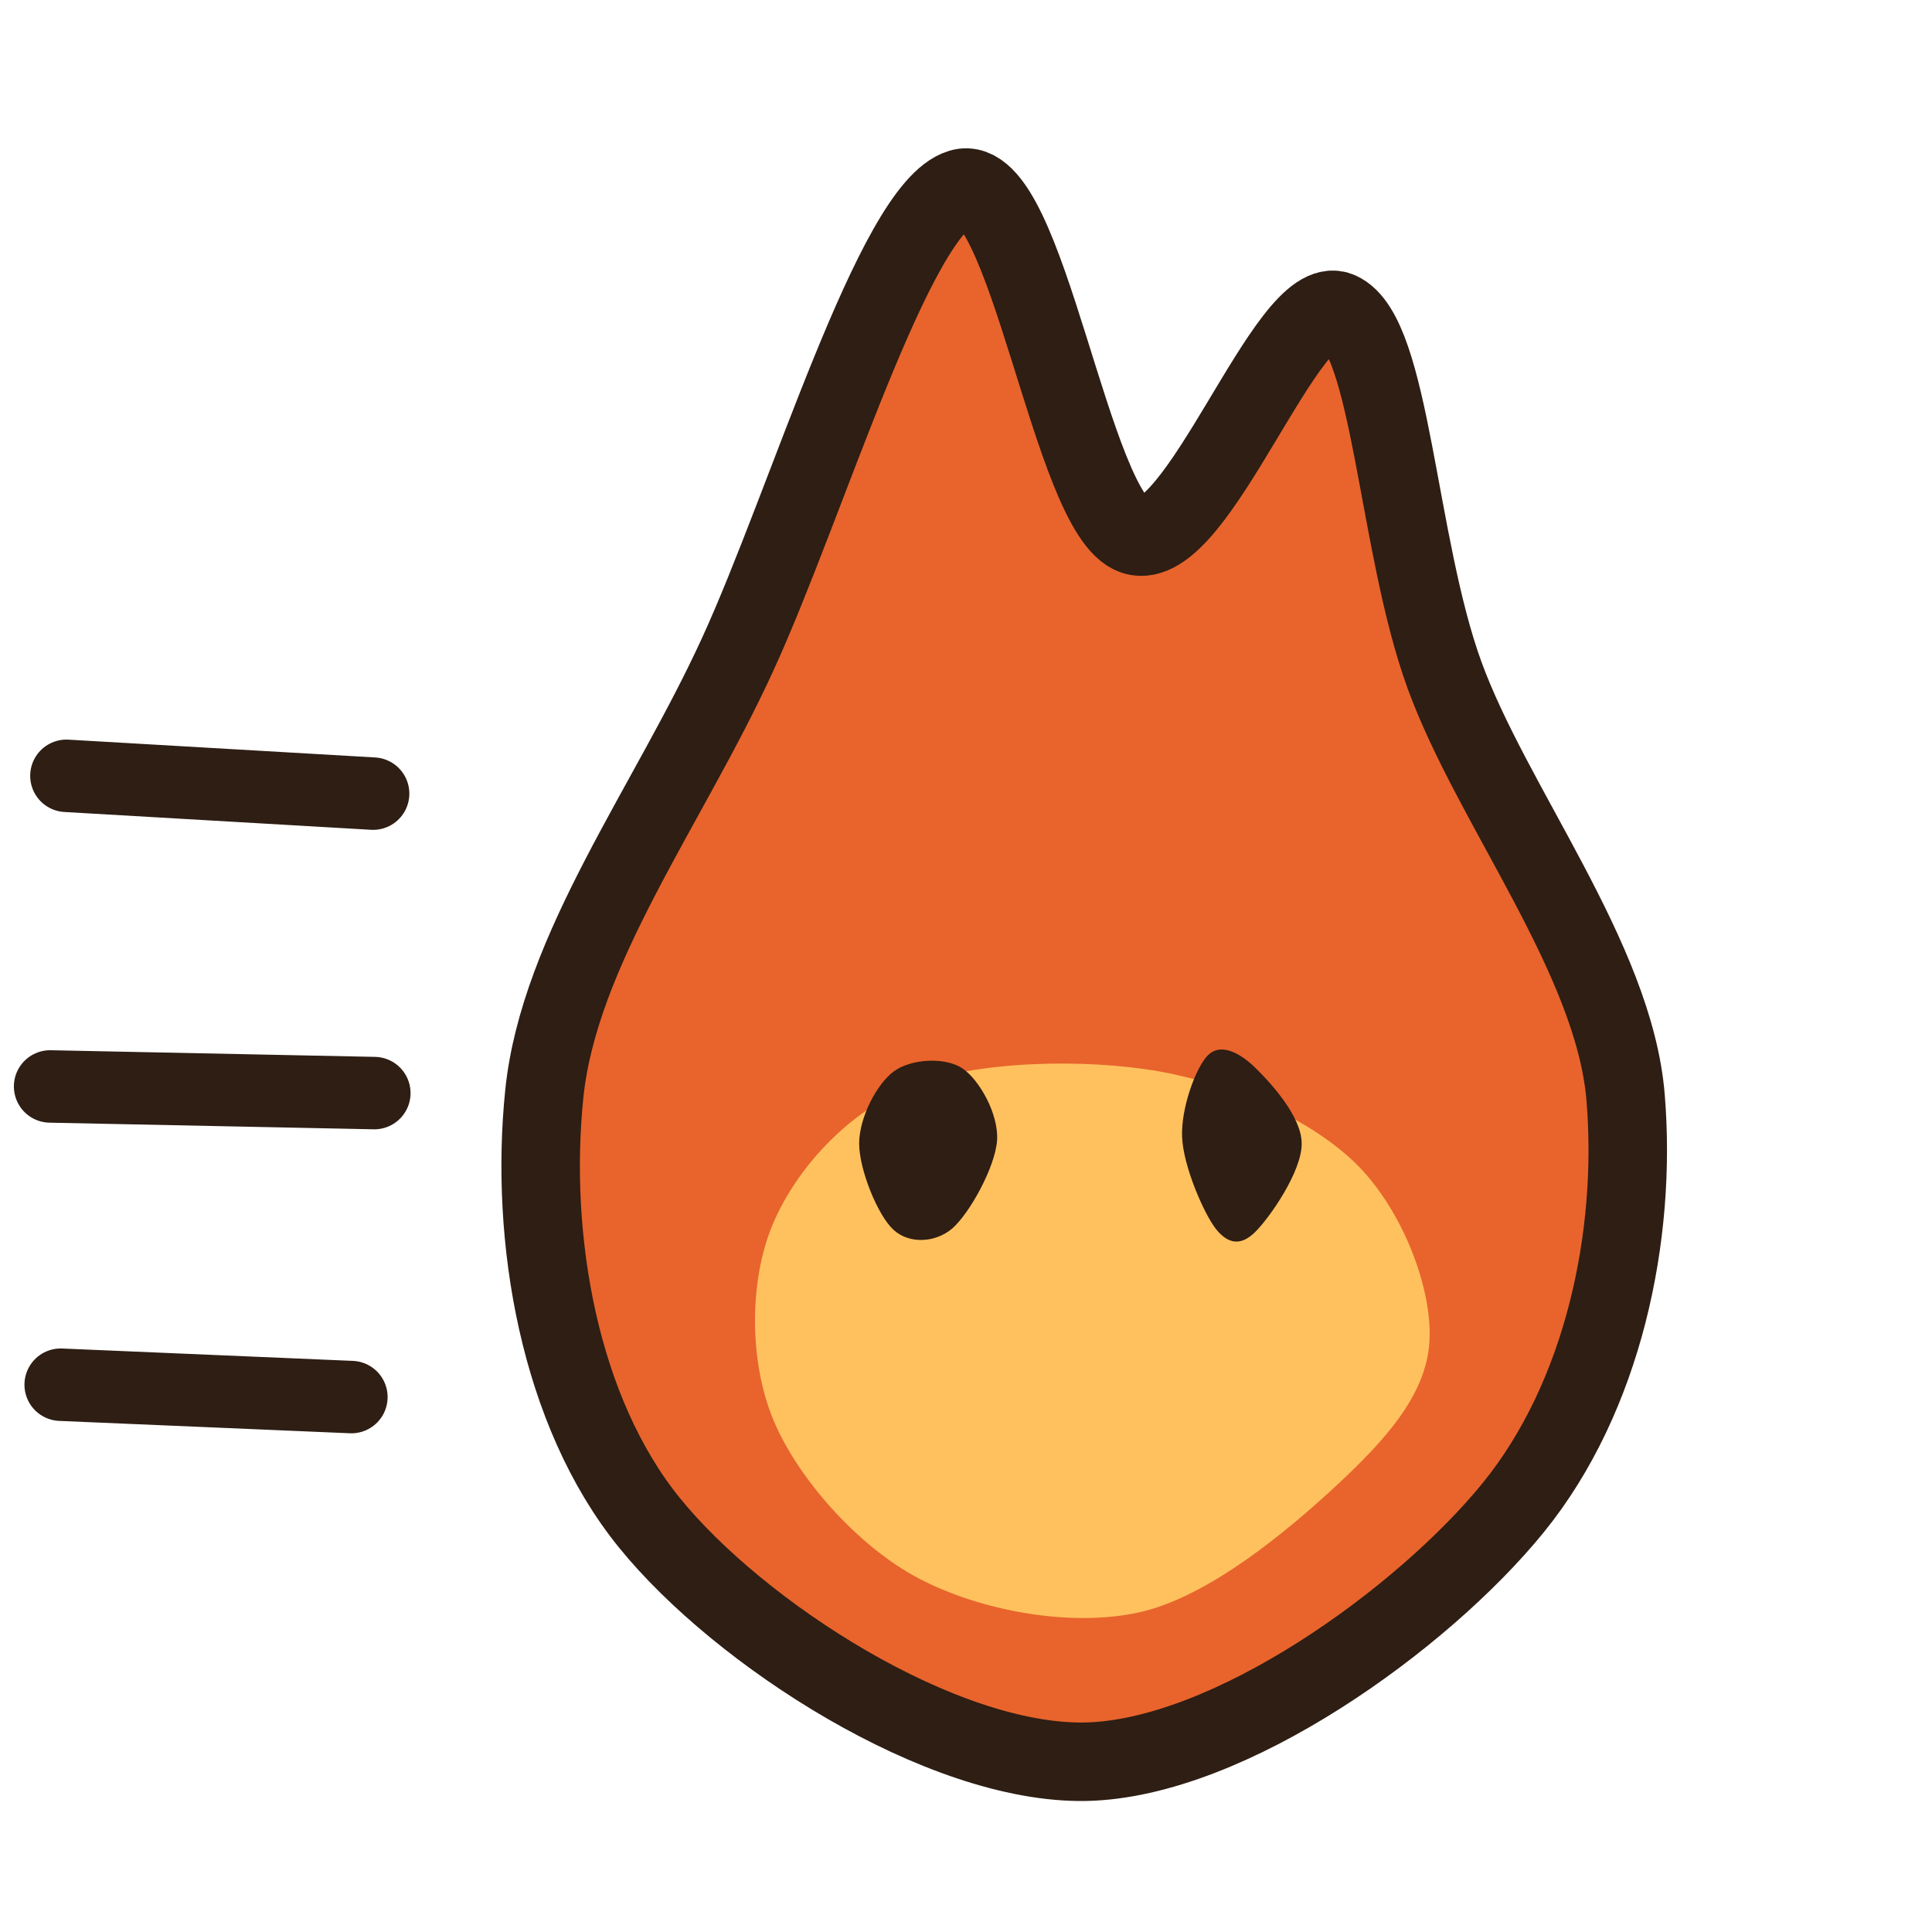
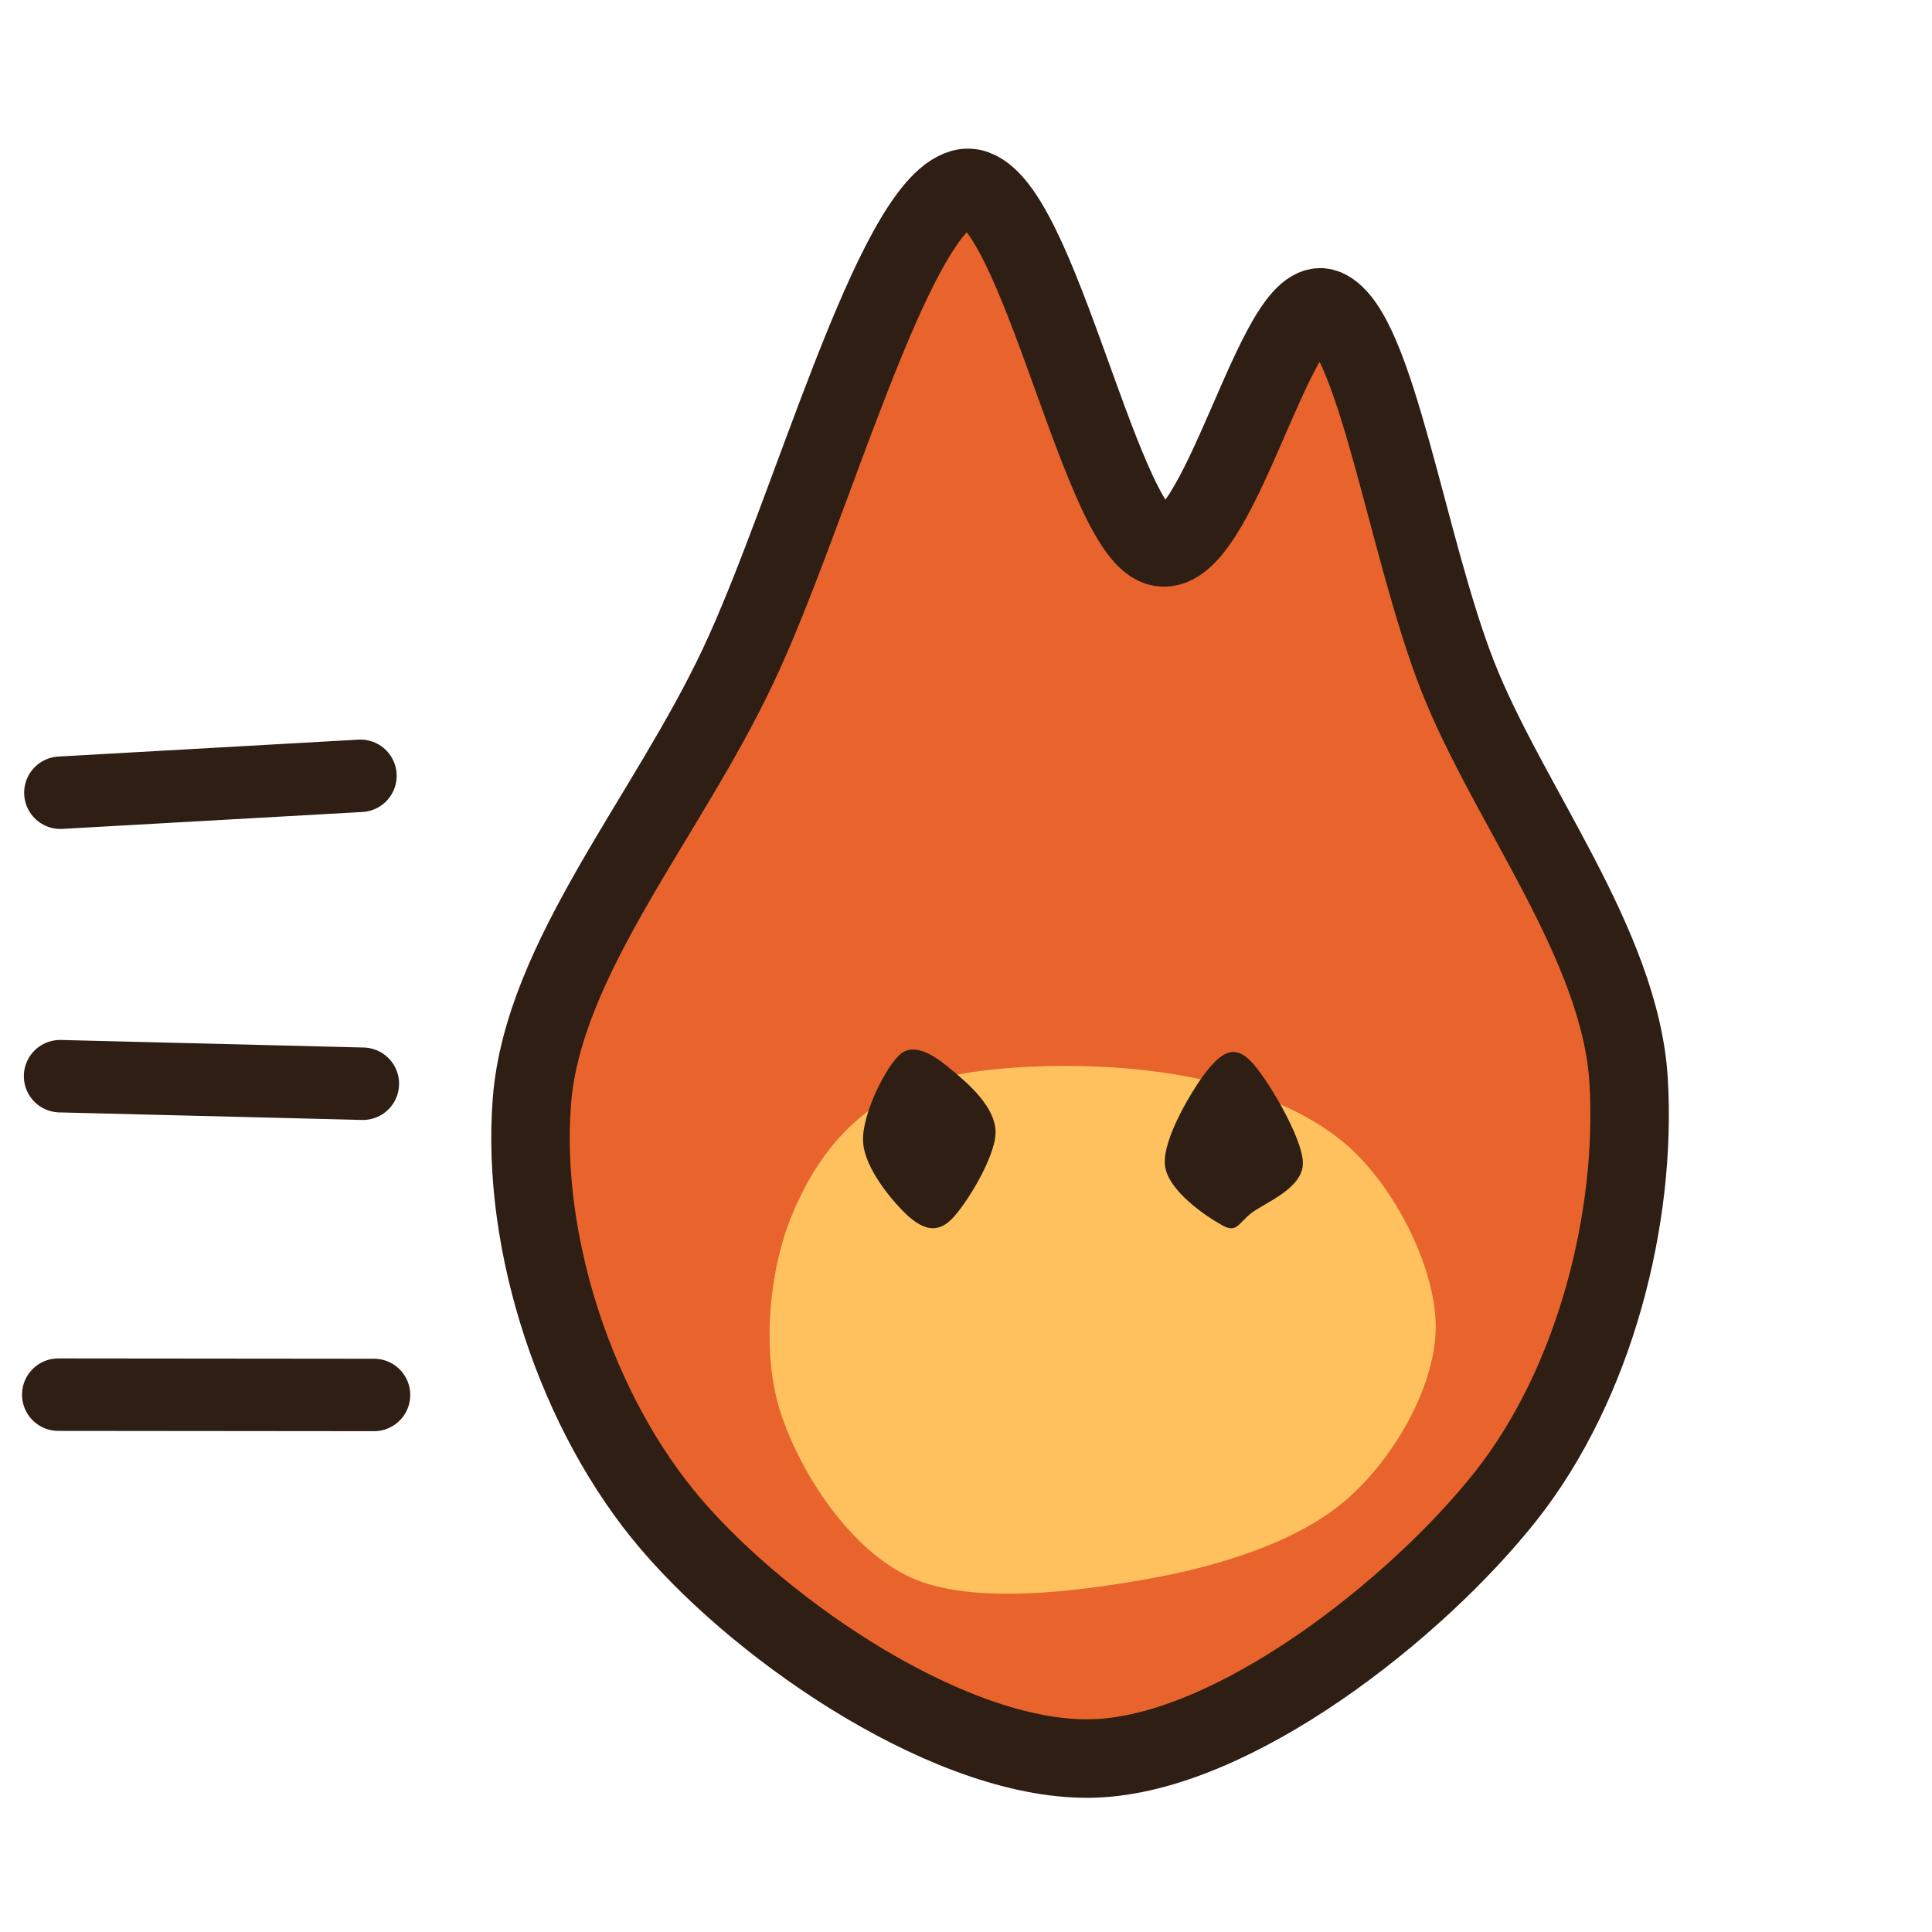
<svg xmlns="http://www.w3.org/2000/svg" width="128" height="128" viewBox="0 0 64 64">
-   <path d="M 35.95 58.36 C 40.72 58.27 47.15 53.61 50.13 49.94 C 53.11 46.27 54.23 40.94 53.85 36.35 C 53.47 31.75 49.43 26.70 47.85 22.36 C 46.27 18.02 46.09 11.08 44.37 10.31 C 42.66 9.54 39.66 18.42 37.57 17.74 C 35.48 17.06 34.01 5.58 31.82 6.24 C 29.63 6.89 26.73 16.69 24.43 21.69 C 22.14 26.69 18.52 31.45 18.03 36.24 C 17.54 41.03 18.52 46.75 21.51 50.44 C 24.49 54.12 31.18 58.44 35.95 58.36 Z" fill="#E8642C" stroke="#2E1E14" stroke-width="2.60" stroke-linejoin="round" stroke-linecap="round" />
-   <path d="M 47.35 44.47 C 47.23 46.24 45.86 47.73 44.26 49.22 C 42.65 50.71 40.04 52.90 37.74 53.41 C 35.44 53.92 32.46 53.35 30.44 52.29 C 28.42 51.23 26.43 48.98 25.62 47.04 C 24.81 45.09 24.82 42.45 25.58 40.60 C 26.34 38.76 28.06 36.83 30.19 35.98 C 32.33 35.13 35.93 35.06 38.39 35.49 C 40.85 35.93 43.47 37.10 44.97 38.60 C 46.46 40.10 47.47 42.70 47.35 44.47 Z" fill="#FFC15E" stroke="#2E1E14" stroke-width="0.00" stroke-linejoin="round" stroke-linecap="round" />
-   <path d="M 33.03 37.77 C 32.97 38.66 32.12 40.19 31.55 40.69 C 30.98 41.18 30.11 41.21 29.60 40.74 C 29.08 40.27 28.46 38.75 28.46 37.87 C 28.47 37.00 29.05 35.90 29.61 35.49 C 30.18 35.07 31.31 35.01 31.88 35.39 C 32.44 35.77 33.08 36.89 33.03 37.77 Z" fill="#2E1E14" stroke="#2E1E14" stroke-width="0.00" stroke-linejoin="round" stroke-linecap="round" />
-   <path d="M 43.12 37.88 C 43.13 38.80 42.06 40.34 41.58 40.81 C 41.11 41.28 40.68 41.22 40.27 40.70 C 39.87 40.18 39.20 38.63 39.16 37.68 C 39.11 36.72 39.62 35.34 40.02 34.95 C 40.42 34.56 41.02 34.84 41.54 35.33 C 42.05 35.82 43.12 36.97 43.12 37.88 Z" fill="#2E1E14" stroke="#2E1E14" stroke-width="0.00" stroke-linejoin="round" stroke-linecap="round" />
-   <path d="M 2.20 25.70 L 12.36 26.29" fill="none" stroke="#2E1E14" stroke-width="2.40" stroke-linejoin="round" stroke-linecap="round" />
-   <path d="M 1.66 35.99 L 12.40 36.21" fill="none" stroke="#2E1E14" stroke-width="2.40" stroke-linejoin="round" stroke-linecap="round" />
-   <path d="M 2.01 45.87 L 11.64 46.28" fill="none" stroke="#2E1E14" stroke-width="2.40" stroke-linejoin="round" stroke-linecap="round" />
+   <path d="M 36.25 58.25 C 40.86 58.10 46.94 53.29 49.89 49.55 C 52.84 45.81 54.22 40.33 53.95 35.80 C 53.68 31.28 49.95 26.64 48.28 22.38 C 46.61 18.12 45.58 10.94 43.92 10.22 C 42.27 9.51 40.36 18.77 38.35 18.10 C 36.34 17.44 34.19 5.59 31.87 6.25 C 29.56 6.90 26.84 17.00 24.46 22.04 C 22.09 27.08 17.99 31.74 17.62 36.48 C 17.25 41.23 19.12 46.86 22.23 50.49 C 25.33 54.12 31.64 58.41 36.25 58.25 Z" fill="#E8642C" stroke="#2E1E14" stroke-width="2.60" stroke-linejoin="round" stroke-linecap="round" />
+   <path d="M 47.56 44.03 C 47.52 45.96 46.18 48.31 44.60 49.68 C 43.01 51.06 40.45 51.87 38.05 52.30 C 35.65 52.73 32.22 53.17 30.20 52.27 C 28.17 51.36 26.55 48.85 25.88 46.86 C 25.21 44.88 25.47 42.17 26.19 40.36 C 26.91 38.55 28.14 36.82 30.19 36.01 C 32.23 35.21 36.03 35.17 38.46 35.52 C 40.89 35.86 43.27 36.67 44.79 38.09 C 46.30 39.51 47.59 42.10 47.56 44.03 Z" fill="#FFC15E" stroke="#2E1E14" stroke-width="0.00" stroke-linejoin="round" stroke-linecap="round" />
+   <path d="M 32.98 37.52 C 32.97 38.34 31.98 39.95 31.50 40.41 C 31.02 40.87 30.57 40.71 30.08 40.28 C 29.60 39.84 28.62 38.70 28.59 37.80 C 28.55 36.91 29.36 35.29 29.85 34.90 C 30.35 34.52 31.04 35.03 31.56 35.47 C 32.08 35.90 32.99 36.69 32.98 37.52 Z" fill="#2E1E14" stroke="#2E1E14" stroke-width="0.00" stroke-linejoin="round" stroke-linecap="round" />
+   <path d="M 43.16 38.52 C 43.17 39.37 41.90 39.84 41.46 40.18 C 41.01 40.53 40.97 40.86 40.49 40.59 C 40.01 40.33 38.67 39.45 38.59 38.59 C 38.50 37.73 39.53 36.03 40.00 35.45 C 40.47 34.87 40.88 34.61 41.40 35.12 C 41.93 35.63 43.15 37.68 43.16 38.52 Z" fill="#2E1E14" stroke="#2E1E14" stroke-width="0.00" stroke-linejoin="round" stroke-linecap="round" />
+   <path d="M 2.00 26.26 L 11.94 25.70" fill="none" stroke="#2E1E14" stroke-width="2.40" stroke-linejoin="round" stroke-linecap="round" />
+   <path d="M 1.99 35.65 L 12.02 35.90" fill="none" stroke="#2E1E14" stroke-width="2.40" stroke-linejoin="round" stroke-linecap="round" />
+   <path d="M 1.93 46.20 L 12.39 46.21" fill="none" stroke="#2E1E14" stroke-width="2.40" stroke-linejoin="round" stroke-linecap="round" />
</svg>
